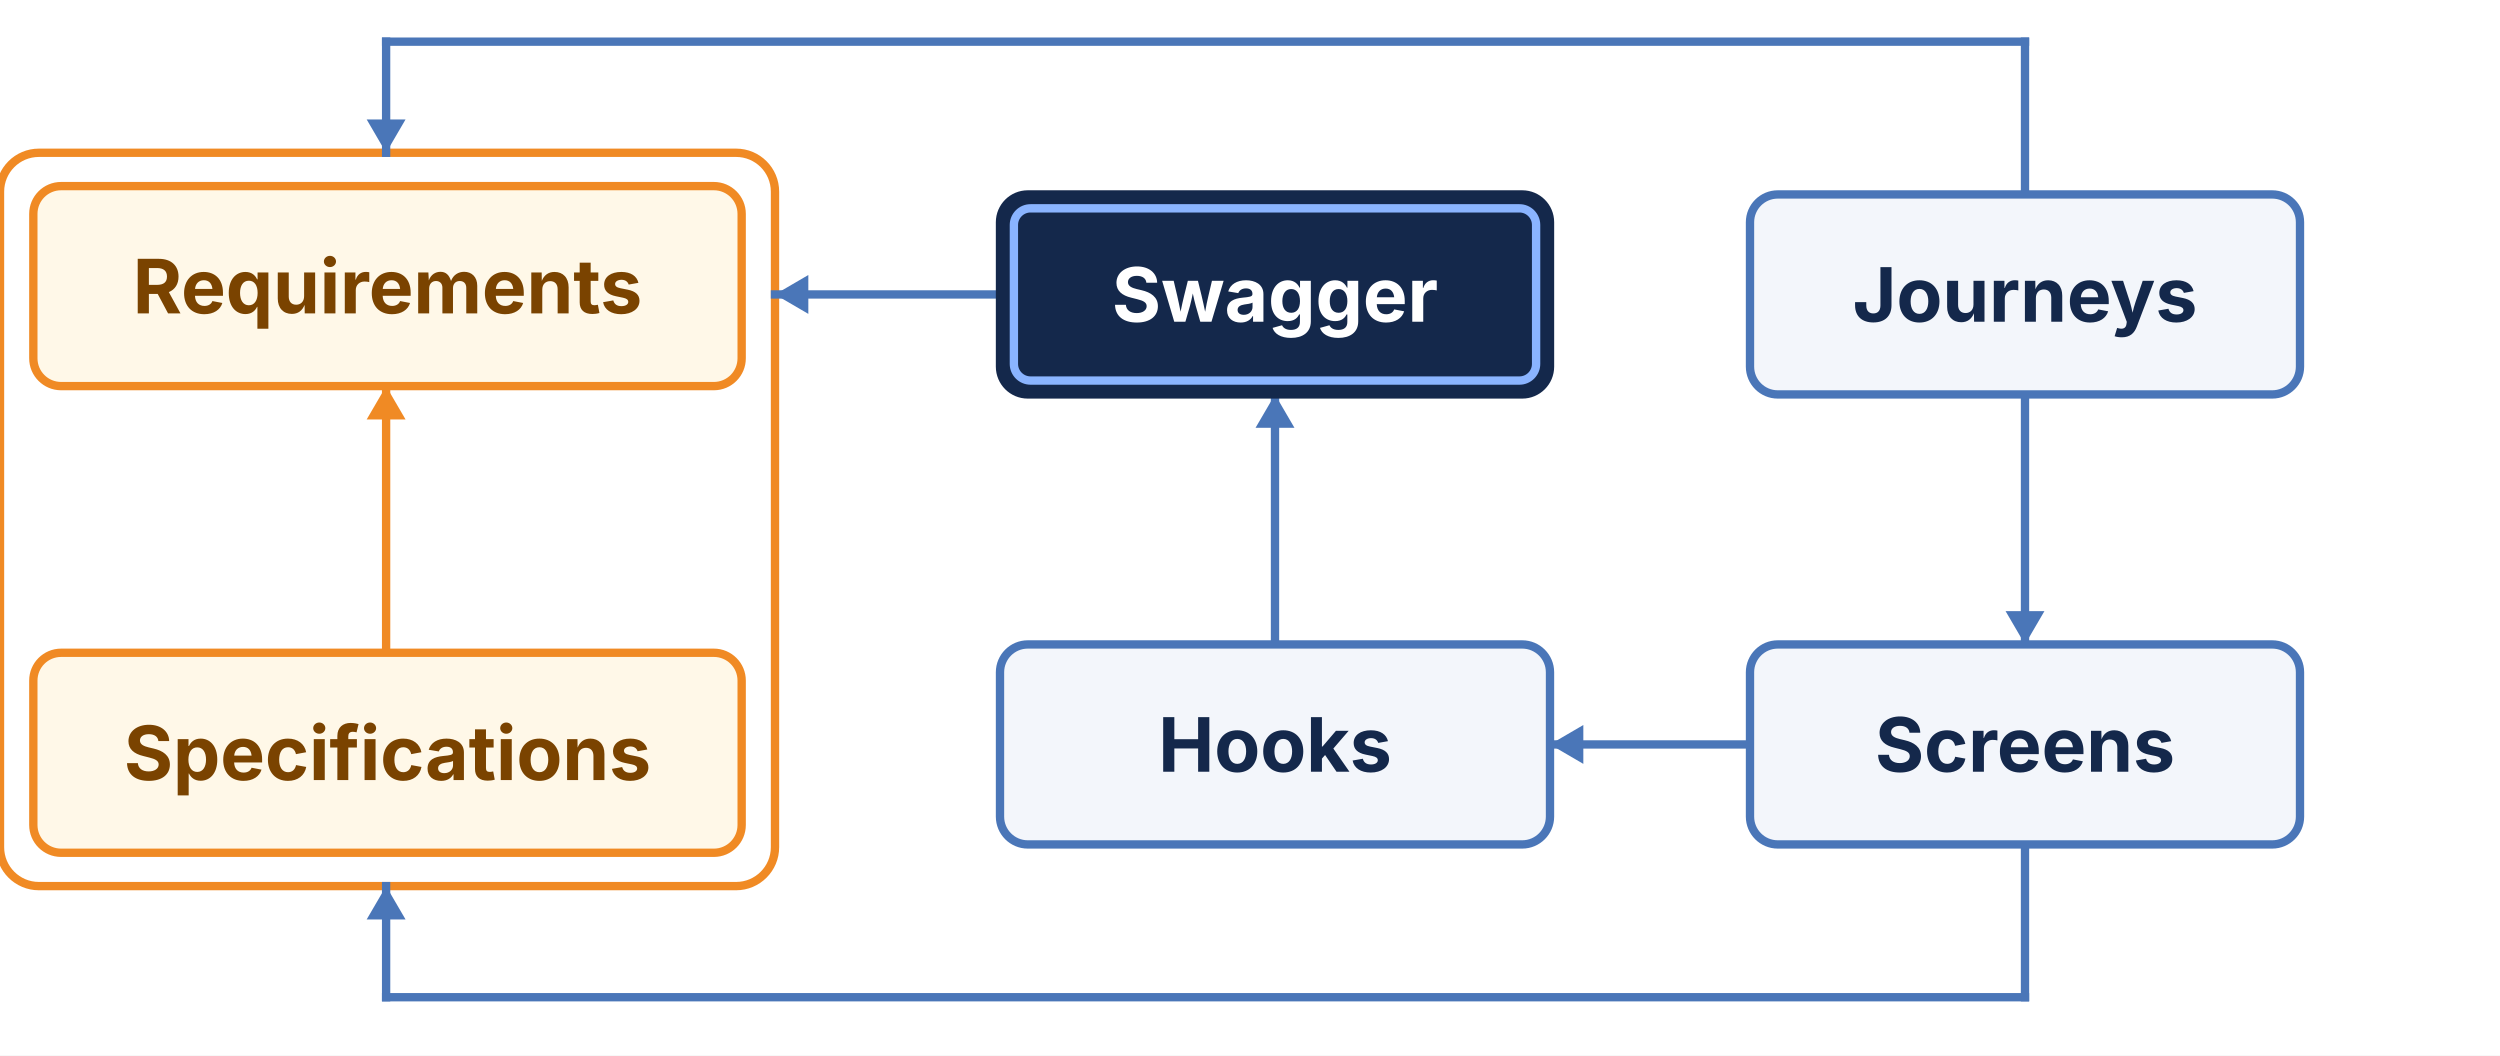
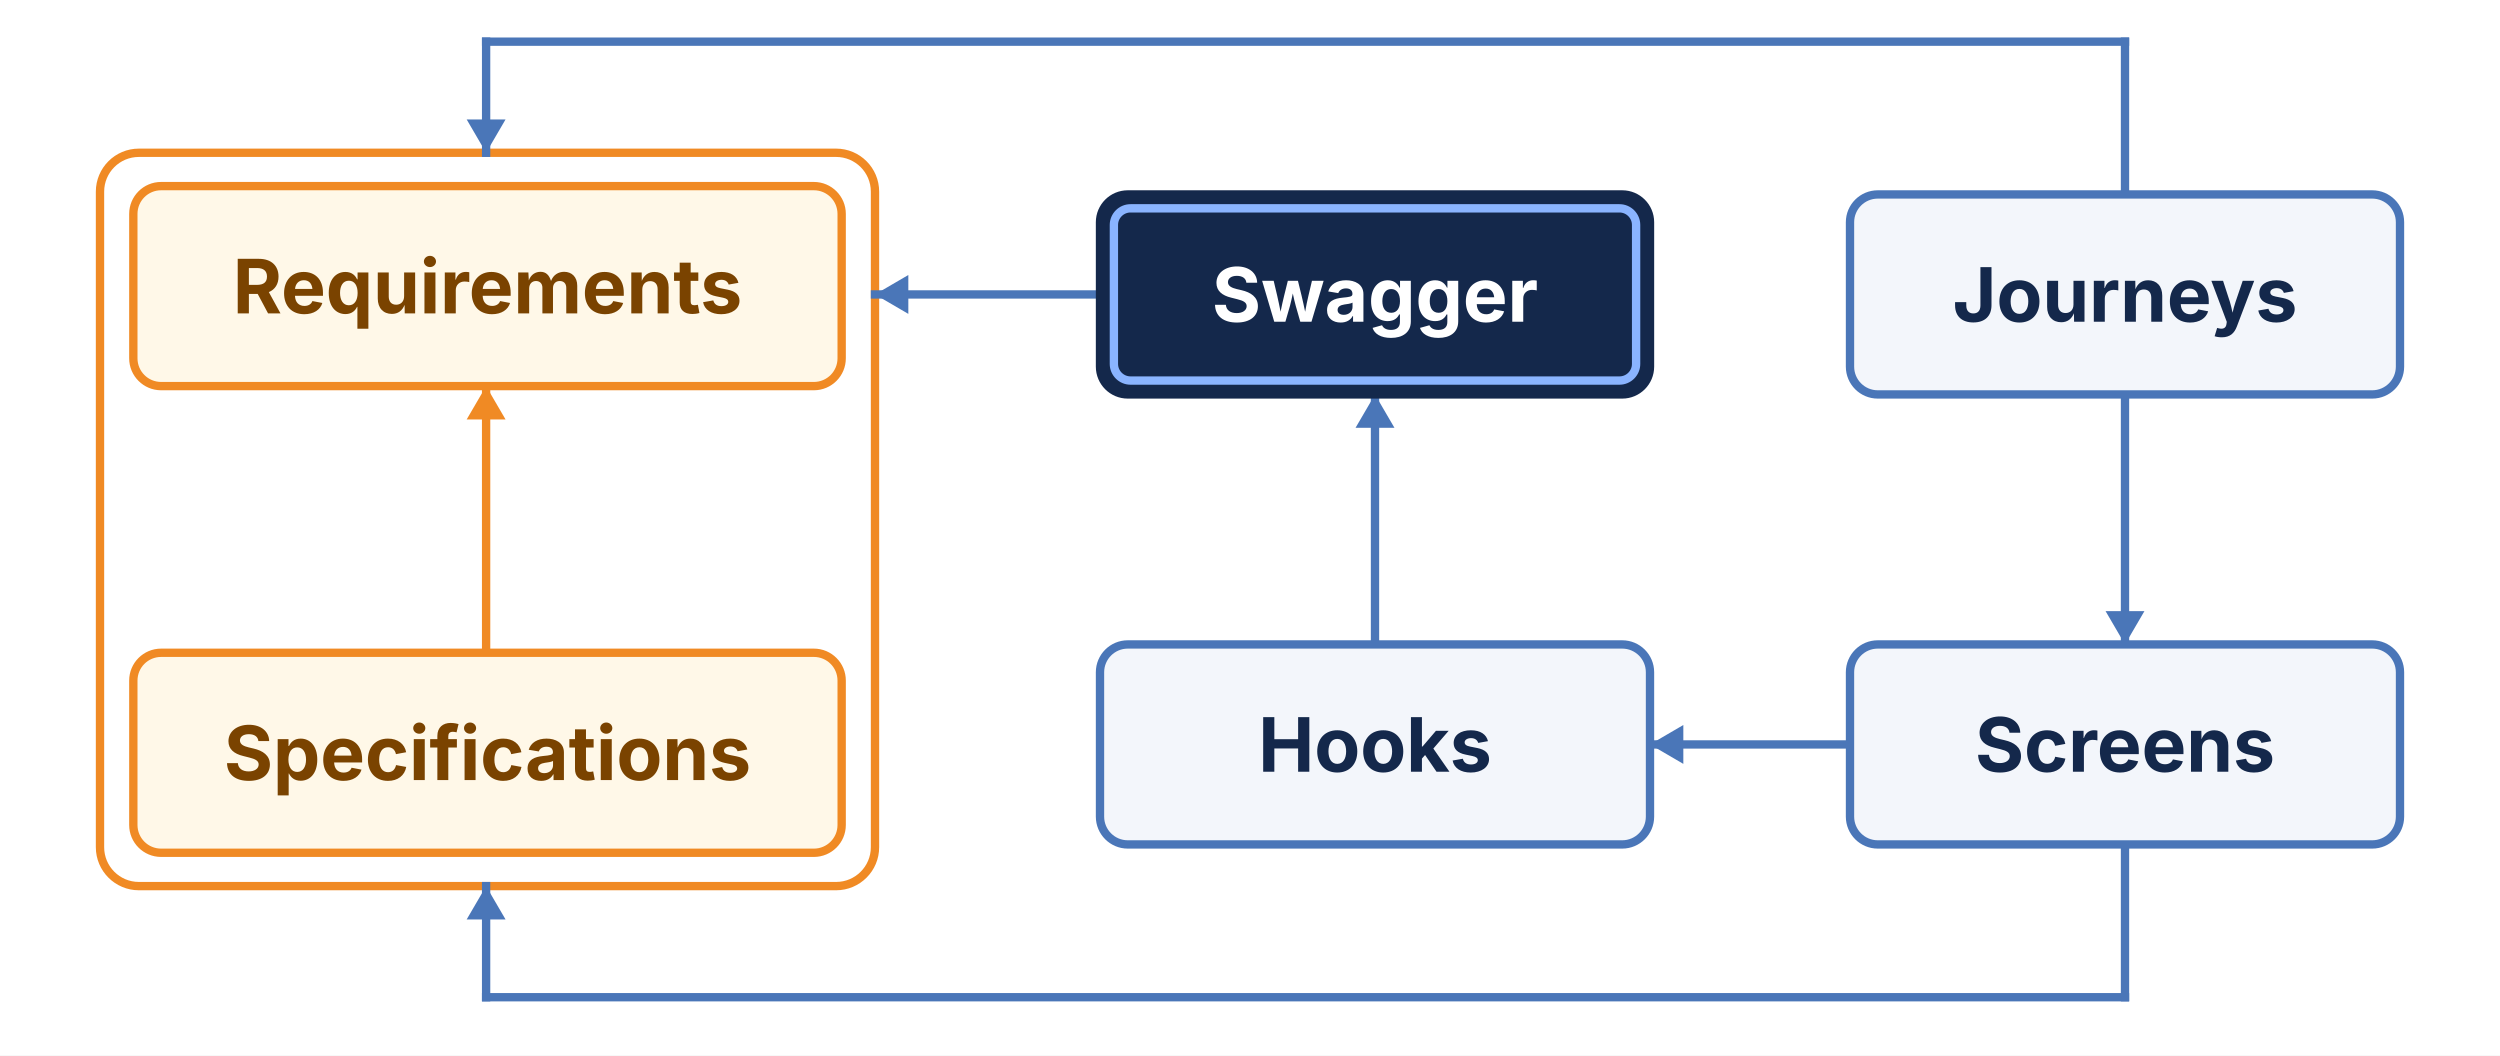
<svg xmlns="http://www.w3.org/2000/svg" viewBox="0 0 900 380" width="900" height="380" role="img" aria-label="Requirements and Specifications grounding Swagger, Hooks, Screens and Journeys.">
  <rect x="0" y="0" width="900" height="380" fill="#ffffff" />
-   <rect x="0" y="55" width="279" height="264" rx="14" fill="none" stroke="#f08a24" stroke-width="3" />
-   <line x1="139" y1="235" x2="139" y2="139" stroke="#f08a24" stroke-width="3" stroke-linecap="square" />
-   <polygon points="139,139 132,151 146,151" fill="#f08a24" />
-   <line x1="360" y1="106" x2="279" y2="106" stroke="#4a76b8" stroke-width="3" stroke-linecap="square" />
-   <polygon points="279,106 291,99 291,113" fill="#4a76b8" />
-   <line x1="459" y1="232" x2="459" y2="142" stroke="#4a76b8" stroke-width="3" stroke-linecap="square" />
-   <polygon points="459,142 452,154 466,154" fill="#4a76b8" />
-   <line x1="630" y1="268" x2="558" y2="268" stroke="#4a76b8" stroke-width="3" stroke-linecap="square" />
-   <polygon points="558,268 570,261 570,275" fill="#4a76b8" />
-   <line x1="729" y1="142" x2="729" y2="232" stroke="#4a76b8" stroke-width="3" stroke-linecap="square" />
-   <polygon points="729,232 722,220 736,220" fill="#4a76b8" />
-   <line x1="729" y1="70" x2="729" y2="15" stroke="#4a76b8" stroke-width="3" stroke-linecap="square" />
-   <line x1="729" y1="15" x2="139" y2="15" stroke="#4a76b8" stroke-width="3" stroke-linecap="square" />
-   <line x1="139" y1="15" x2="139" y2="55" stroke="#4a76b8" stroke-width="3" stroke-linecap="square" />
-   <polygon points="139,55 132,43 146,43" fill="#4a76b8" />
-   <line x1="729" y1="304" x2="729" y2="359" stroke="#4a76b8" stroke-width="3" stroke-linecap="square" />
-   <line x1="729" y1="359" x2="139" y2="359" stroke="#4a76b8" stroke-width="3" stroke-linecap="square" />
-   <line x1="139" y1="359" x2="139" y2="319" stroke="#4a76b8" stroke-width="3" stroke-linecap="square" />
-   <polygon points="139,319 132,331 146,331" fill="#4a76b8" />
-   <rect x="12" y="67" width="255" height="72" rx="10" fill="#fff8e8" stroke="#f08a24" stroke-width="3" />
-   <text x="139.5" y="103" fill="#7a4300" font-family="Pretendard, -apple-system, 'Segoe UI', 'Malgun Gothic', system-ui, sans-serif" font-size="27" font-weight="700" text-anchor="middle" dominant-baseline="central">Requirements</text>
-   <rect x="12" y="235" width="255" height="72" rx="10" fill="#fff8e8" stroke="#f08a24" stroke-width="3" />
-   <text x="139.5" y="271" fill="#7a4300" font-family="Pretendard, -apple-system, 'Segoe UI', 'Malgun Gothic', system-ui, sans-serif" font-size="27" font-weight="700" text-anchor="middle" dominant-baseline="central">Specifications</text>
-   <rect x="360" y="70" width="198" height="72" rx="10" fill="#14284b" stroke="#14284b" stroke-width="3" />
-   <rect x="365" y="75" width="188" height="62" rx="6" fill="none" stroke="#8ab4ff" stroke-width="3" />
-   <text x="459" y="106" fill="#ffffff" font-family="Pretendard, -apple-system, 'Segoe UI', 'Malgun Gothic', system-ui, sans-serif" font-size="27" font-weight="700" text-anchor="middle" dominant-baseline="central">Swagger</text>
-   <rect x="360" y="232" width="198" height="72" rx="10" fill="#f3f6fb" stroke="#4a76b8" stroke-width="3" />
-   <text x="459" y="268" fill="#14284b" font-family="Pretendard, -apple-system, 'Segoe UI', 'Malgun Gothic', system-ui, sans-serif" font-size="27" font-weight="700" text-anchor="middle" dominant-baseline="central">Hooks</text>
-   <rect x="630" y="70" width="198" height="72" rx="10" fill="#f3f6fb" stroke="#4a76b8" stroke-width="3" />
-   <text x="729" y="106" fill="#14284b" font-family="Pretendard, -apple-system, 'Segoe UI', 'Malgun Gothic', system-ui, sans-serif" font-size="27" font-weight="700" text-anchor="middle" dominant-baseline="central">Journeys</text>
-   <rect x="630" y="232" width="198" height="72" rx="10" fill="#f3f6fb" stroke="#4a76b8" stroke-width="3" />
-   <text x="729" y="268" fill="#14284b" font-family="Pretendard, -apple-system, 'Segoe UI', 'Malgun Gothic', system-ui, sans-serif" font-size="27" font-weight="700" text-anchor="middle" dominant-baseline="central">Screens</text>
+   <rect x="36" y="55" width="279" height="264" rx="14" fill="none" stroke="#f08a24" stroke-width="3" />
+   <line x1="175" y1="235" x2="175" y2="139" stroke="#f08a24" stroke-width="3" stroke-linecap="square" />
+   <polygon points="175,139 168,151 182,151" fill="#f08a24" />
+   <line x1="396" y1="106" x2="315" y2="106" stroke="#4a76b8" stroke-width="3" stroke-linecap="square" />
+   <polygon points="315,106 327,99 327,113" fill="#4a76b8" />
+   <line x1="495" y1="232" x2="495" y2="142" stroke="#4a76b8" stroke-width="3" stroke-linecap="square" />
+   <polygon points="495,142 488,154 502,154" fill="#4a76b8" />
+   <line x1="666" y1="268" x2="594" y2="268" stroke="#4a76b8" stroke-width="3" stroke-linecap="square" />
+   <polygon points="594,268 606,261 606,275" fill="#4a76b8" />
+   <line x1="765" y1="142" x2="765" y2="232" stroke="#4a76b8" stroke-width="3" stroke-linecap="square" />
+   <polygon points="765,232 758,220 772,220" fill="#4a76b8" />
+   <line x1="765" y1="70" x2="765" y2="15" stroke="#4a76b8" stroke-width="3" stroke-linecap="square" />
+   <line x1="765" y1="15" x2="175" y2="15" stroke="#4a76b8" stroke-width="3" stroke-linecap="square" />
+   <line x1="175" y1="15" x2="175" y2="55" stroke="#4a76b8" stroke-width="3" stroke-linecap="square" />
+   <polygon points="175,55 168,43 182,43" fill="#4a76b8" />
+   <line x1="765" y1="304" x2="765" y2="359" stroke="#4a76b8" stroke-width="3" stroke-linecap="square" />
+   <line x1="765" y1="359" x2="175" y2="359" stroke="#4a76b8" stroke-width="3" stroke-linecap="square" />
+   <line x1="175" y1="359" x2="175" y2="319" stroke="#4a76b8" stroke-width="3" stroke-linecap="square" />
+   <polygon points="175,319 168,331 182,331" fill="#4a76b8" />
+   <rect x="48" y="67" width="255" height="72" rx="10" fill="#fff8e8" stroke="#f08a24" stroke-width="3" />
+   <text x="175.5" y="103" fill="#7a4300" font-family="Pretendard, -apple-system, 'Segoe UI', 'Malgun Gothic', system-ui, sans-serif" font-size="27" font-weight="700" text-anchor="middle" dominant-baseline="central">Requirements</text>
+   <rect x="48" y="235" width="255" height="72" rx="10" fill="#fff8e8" stroke="#f08a24" stroke-width="3" />
+   <text x="175.5" y="271" fill="#7a4300" font-family="Pretendard, -apple-system, 'Segoe UI', 'Malgun Gothic', system-ui, sans-serif" font-size="27" font-weight="700" text-anchor="middle" dominant-baseline="central">Specifications</text>
+   <rect x="396" y="70" width="198" height="72" rx="10" fill="#14284b" stroke="#14284b" stroke-width="3" />
+   <rect x="401" y="75" width="188" height="62" rx="6" fill="none" stroke="#8ab4ff" stroke-width="3" />
+   <text x="495" y="106" fill="#ffffff" font-family="Pretendard, -apple-system, 'Segoe UI', 'Malgun Gothic', system-ui, sans-serif" font-size="27" font-weight="700" text-anchor="middle" dominant-baseline="central">Swagger</text>
+   <rect x="396" y="232" width="198" height="72" rx="10" fill="#f3f6fb" stroke="#4a76b8" stroke-width="3" />
+   <text x="495" y="268" fill="#14284b" font-family="Pretendard, -apple-system, 'Segoe UI', 'Malgun Gothic', system-ui, sans-serif" font-size="27" font-weight="700" text-anchor="middle" dominant-baseline="central">Hooks</text>
+   <rect x="666" y="70" width="198" height="72" rx="10" fill="#f3f6fb" stroke="#4a76b8" stroke-width="3" />
+   <text x="765" y="106" fill="#14284b" font-family="Pretendard, -apple-system, 'Segoe UI', 'Malgun Gothic', system-ui, sans-serif" font-size="27" font-weight="700" text-anchor="middle" dominant-baseline="central">Journeys</text>
+   <rect x="666" y="232" width="198" height="72" rx="10" fill="#f3f6fb" stroke="#4a76b8" stroke-width="3" />
+   <text x="765" y="268" fill="#14284b" font-family="Pretendard, -apple-system, 'Segoe UI', 'Malgun Gothic', system-ui, sans-serif" font-size="27" font-weight="700" text-anchor="middle" dominant-baseline="central">Screens</text>
</svg>
